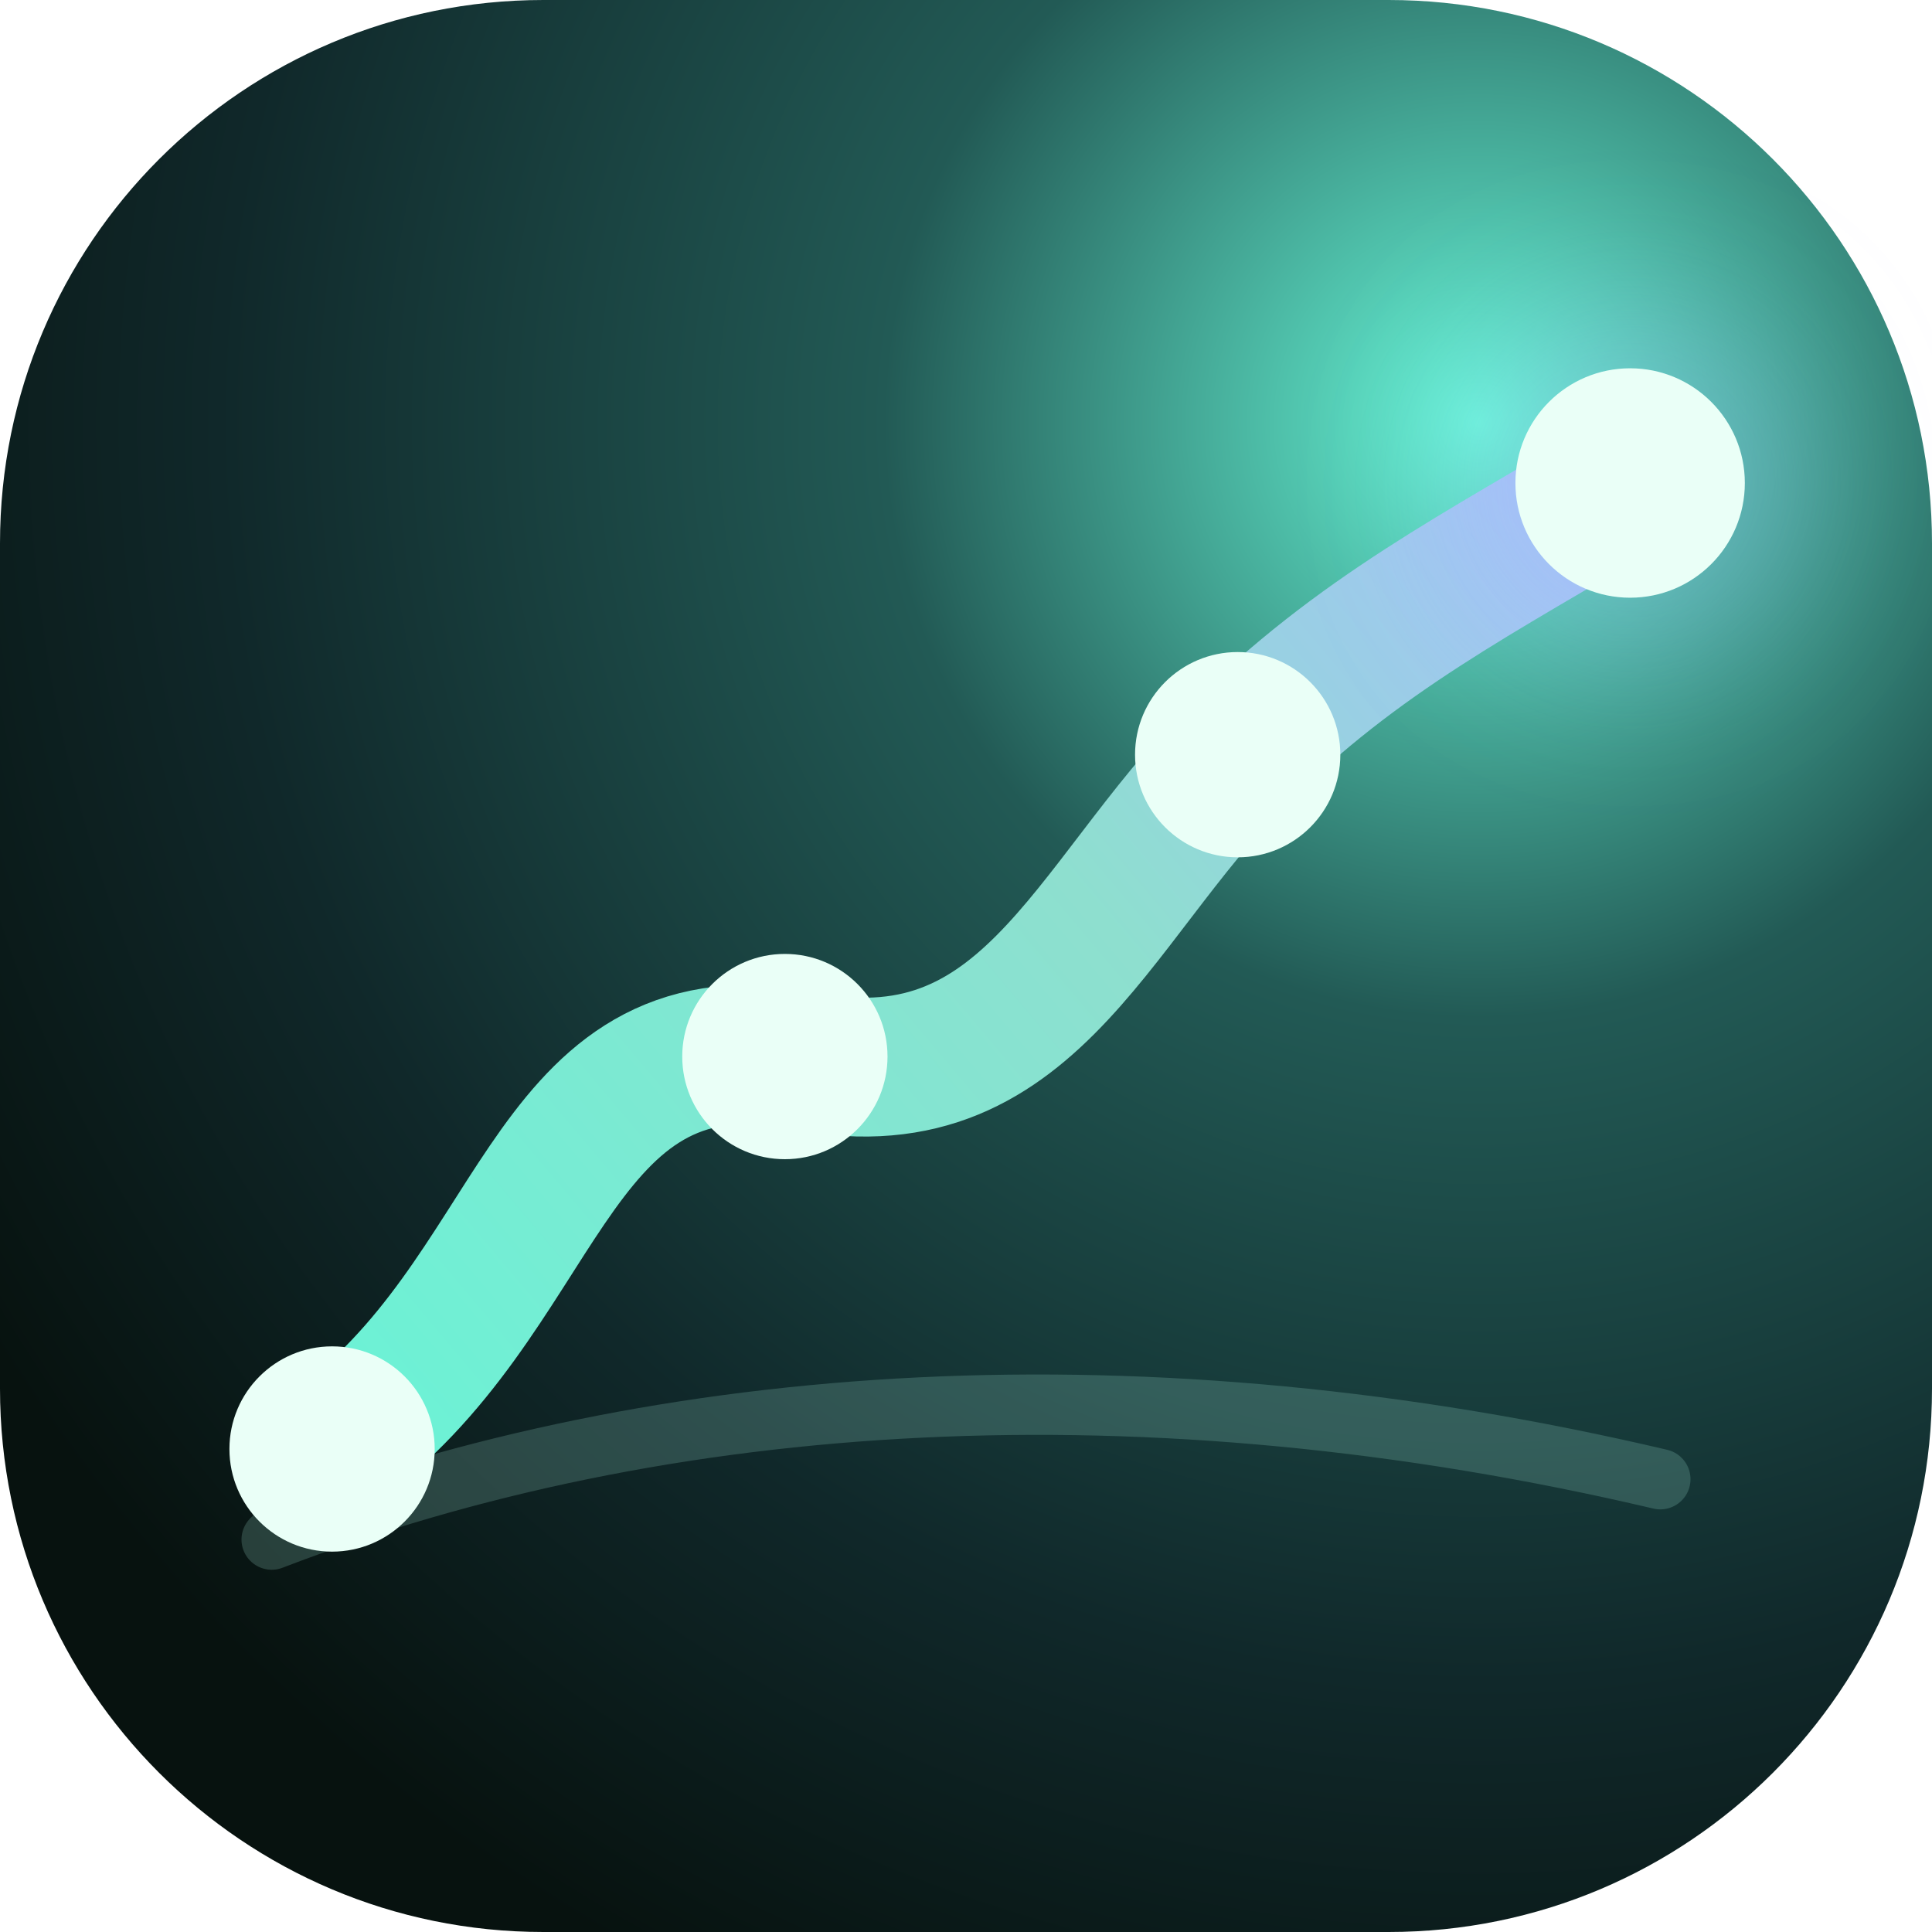
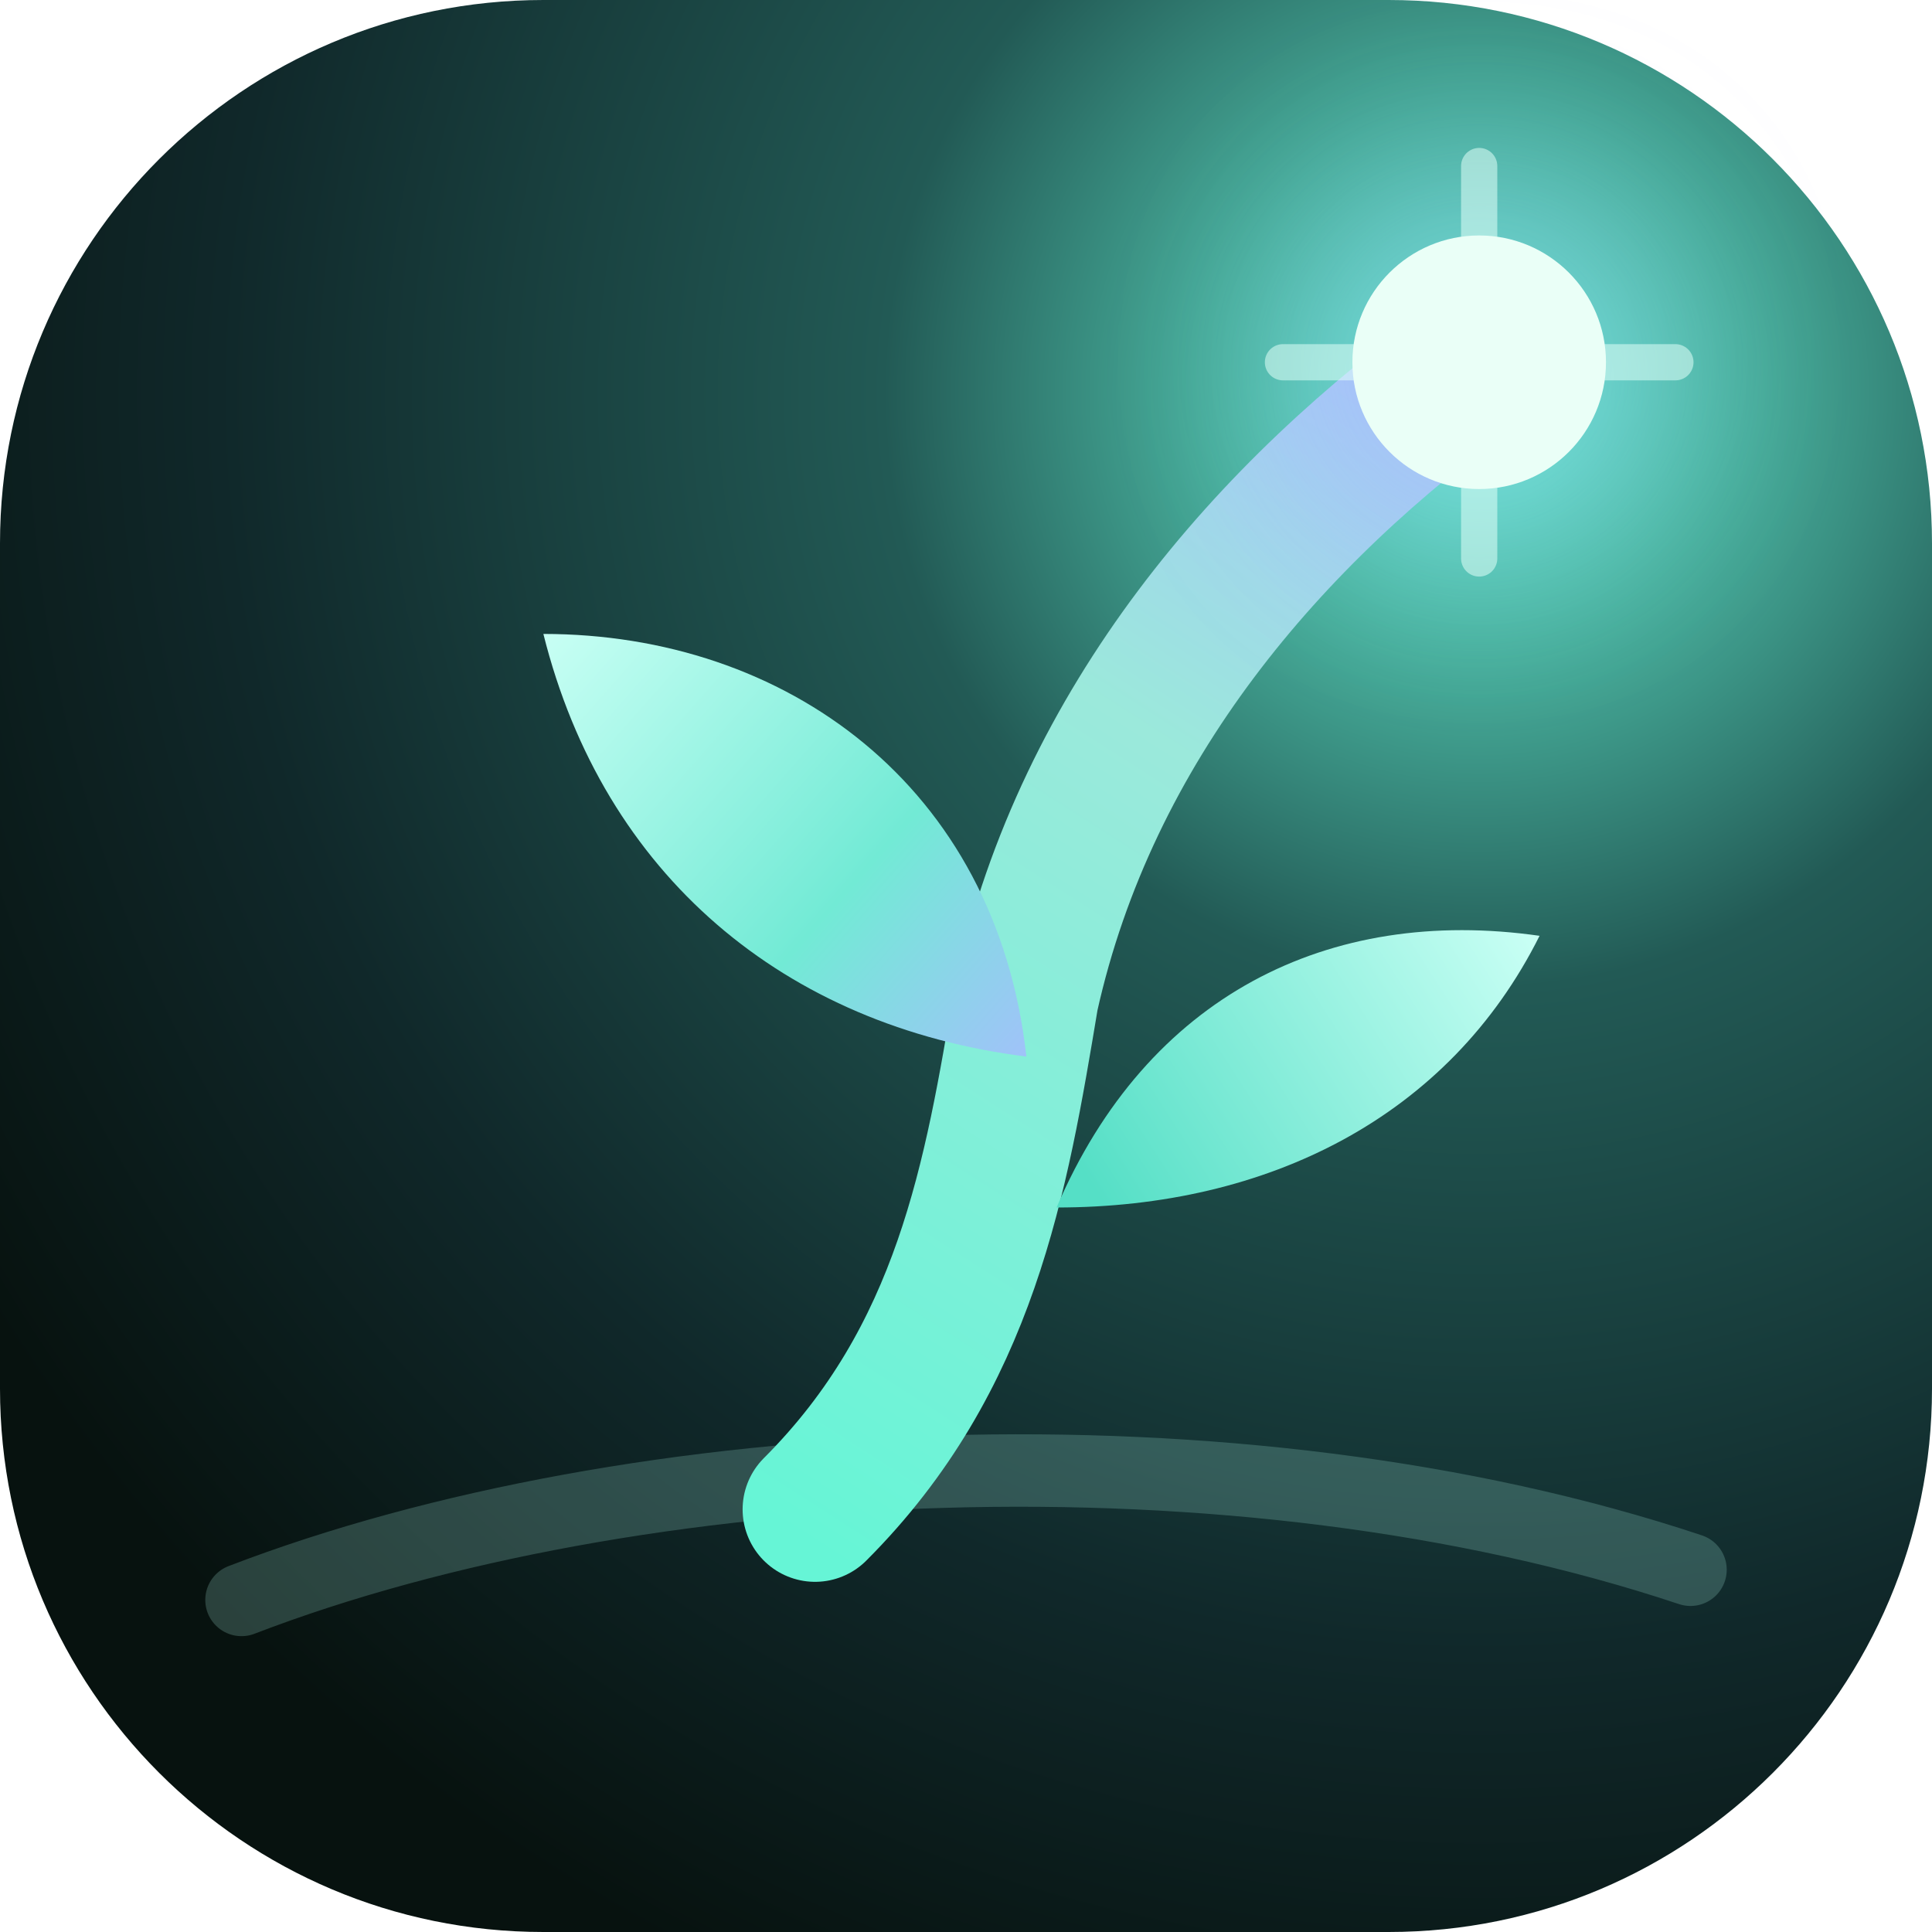
- <svg xmlns="http://www.w3.org/2000/svg" viewBox="0 0 64 64" role="img" aria-label="研见 SeeFurther">
+ <svg xmlns="http://www.w3.org/2000/svg" viewBox="0 0 64 64" role="img" aria-label="科研萌芽·ScholarSprout">
  <defs>
-     <radialGradient id="dawn" cx="49" cy="14" r="58" gradientUnits="userSpaceOnUse">
+     <radialGradient id="dawn" cx="49" cy="13" r="58" gradientUnits="userSpaceOnUse">
      <stop offset="0" stop-color="#66f5d6" />
      <stop offset=".34" stop-color="#225a55" />
      <stop offset=".72" stop-color="#10282a" />
      <stop offset="1" stop-color="#07120f" />
    </radialGradient>
-     <linearGradient id="trail" x1="10" y1="52" x2="55" y2="14" gradientUnits="userSpaceOnUse">
+     <linearGradient id="stem" x1="25" y1="50" x2="50" y2="11" gradientUnits="userSpaceOnUse">
      <stop stop-color="#66f5d6" />
-       <stop offset=".58" stop-color="#8edfcf" />
+       <stop offset=".62" stop-color="#9be9db" />
      <stop offset="1" stop-color="#a8bbff" />
    </linearGradient>
-     <filter id="soft-glow" x="-60%" y="-60%" width="220%" height="220%">
-       <feGaussianBlur stdDeviation="2.4" />
+     <linearGradient id="leaf-left" x1="18" y1="21" x2="35" y2="36" gradientUnits="userSpaceOnUse">
+       <stop stop-color="#c8fff4" />
+       <stop offset=".58" stop-color="#72ead5" />
+       <stop offset="1" stop-color="#a8bbff" />
+     </linearGradient>
+     <linearGradient id="leaf-right" x1="36" y1="39" x2="50" y2="30" gradientUnits="userSpaceOnUse">
+       <stop stop-color="#55dfc6" />
+       <stop offset="1" stop-color="#c8fff4" />
+     </linearGradient>
+     <filter id="soft-glow" x="-70%" y="-70%" width="240%" height="240%">
+       <feGaussianBlur stdDeviation="2.5" />
    </filter>
  </defs>
  <rect width="64" height="64" rx="18" fill="url(#dawn)" />
-   <path d="M9 51c13-5 29-6 46-2" fill="none" stroke="#b8fff1" stroke-opacity=".18" stroke-width="2" stroke-linecap="round" />
-   <path d="M11 48c7-5 7-14 15-13 8 2 10-5 15-10 4-4 8-6 13-9" fill="none" stroke="url(#trail)" stroke-width="4.6" stroke-linecap="round" stroke-linejoin="round" />
-   <circle cx="11" cy="48" r="3.4" fill="#eafff7" />
-   <circle cx="26" cy="35" r="3.4" fill="#eafff7" />
-   <circle cx="41" cy="25" r="3.4" fill="#eafff7" />
-   <circle cx="54" cy="16" r="6" fill="#a8bbff" opacity=".28" filter="url(#soft-glow)" />
-   <circle cx="54" cy="16" r="3.8" fill="#eafff7" />
+   <path d="M8 53c13-5 33-6 48-1" fill="none" stroke="#b8fff1" stroke-opacity=".2" stroke-width="2.4" stroke-linecap="round" />
+   <path d="M27 50c5-5 6-11 7-17 2-9 8-16 15-21" fill="none" stroke="url(#stem)" stroke-width="4.8" stroke-linecap="round" />
+   <path d="M34 35c-8-1-14-6-16-14 8 0 15 5 16 14Z" fill="url(#leaf-left)" />
+   <path d="M35 40c3-7 9-10 16-9-3 6-9 9-16 9Z" fill="url(#leaf-right)" />
+   <circle cx="49" cy="12" r="7" fill="#a8bbff" opacity=".25" filter="url(#soft-glow)" />
+   <path d="M49 5.5v13M42.5 12h13" stroke="#dffff8" stroke-opacity=".55" stroke-width="1.2" stroke-linecap="round" />
+   <circle cx="49" cy="12" r="4.2" fill="#eafff7" />
</svg>
